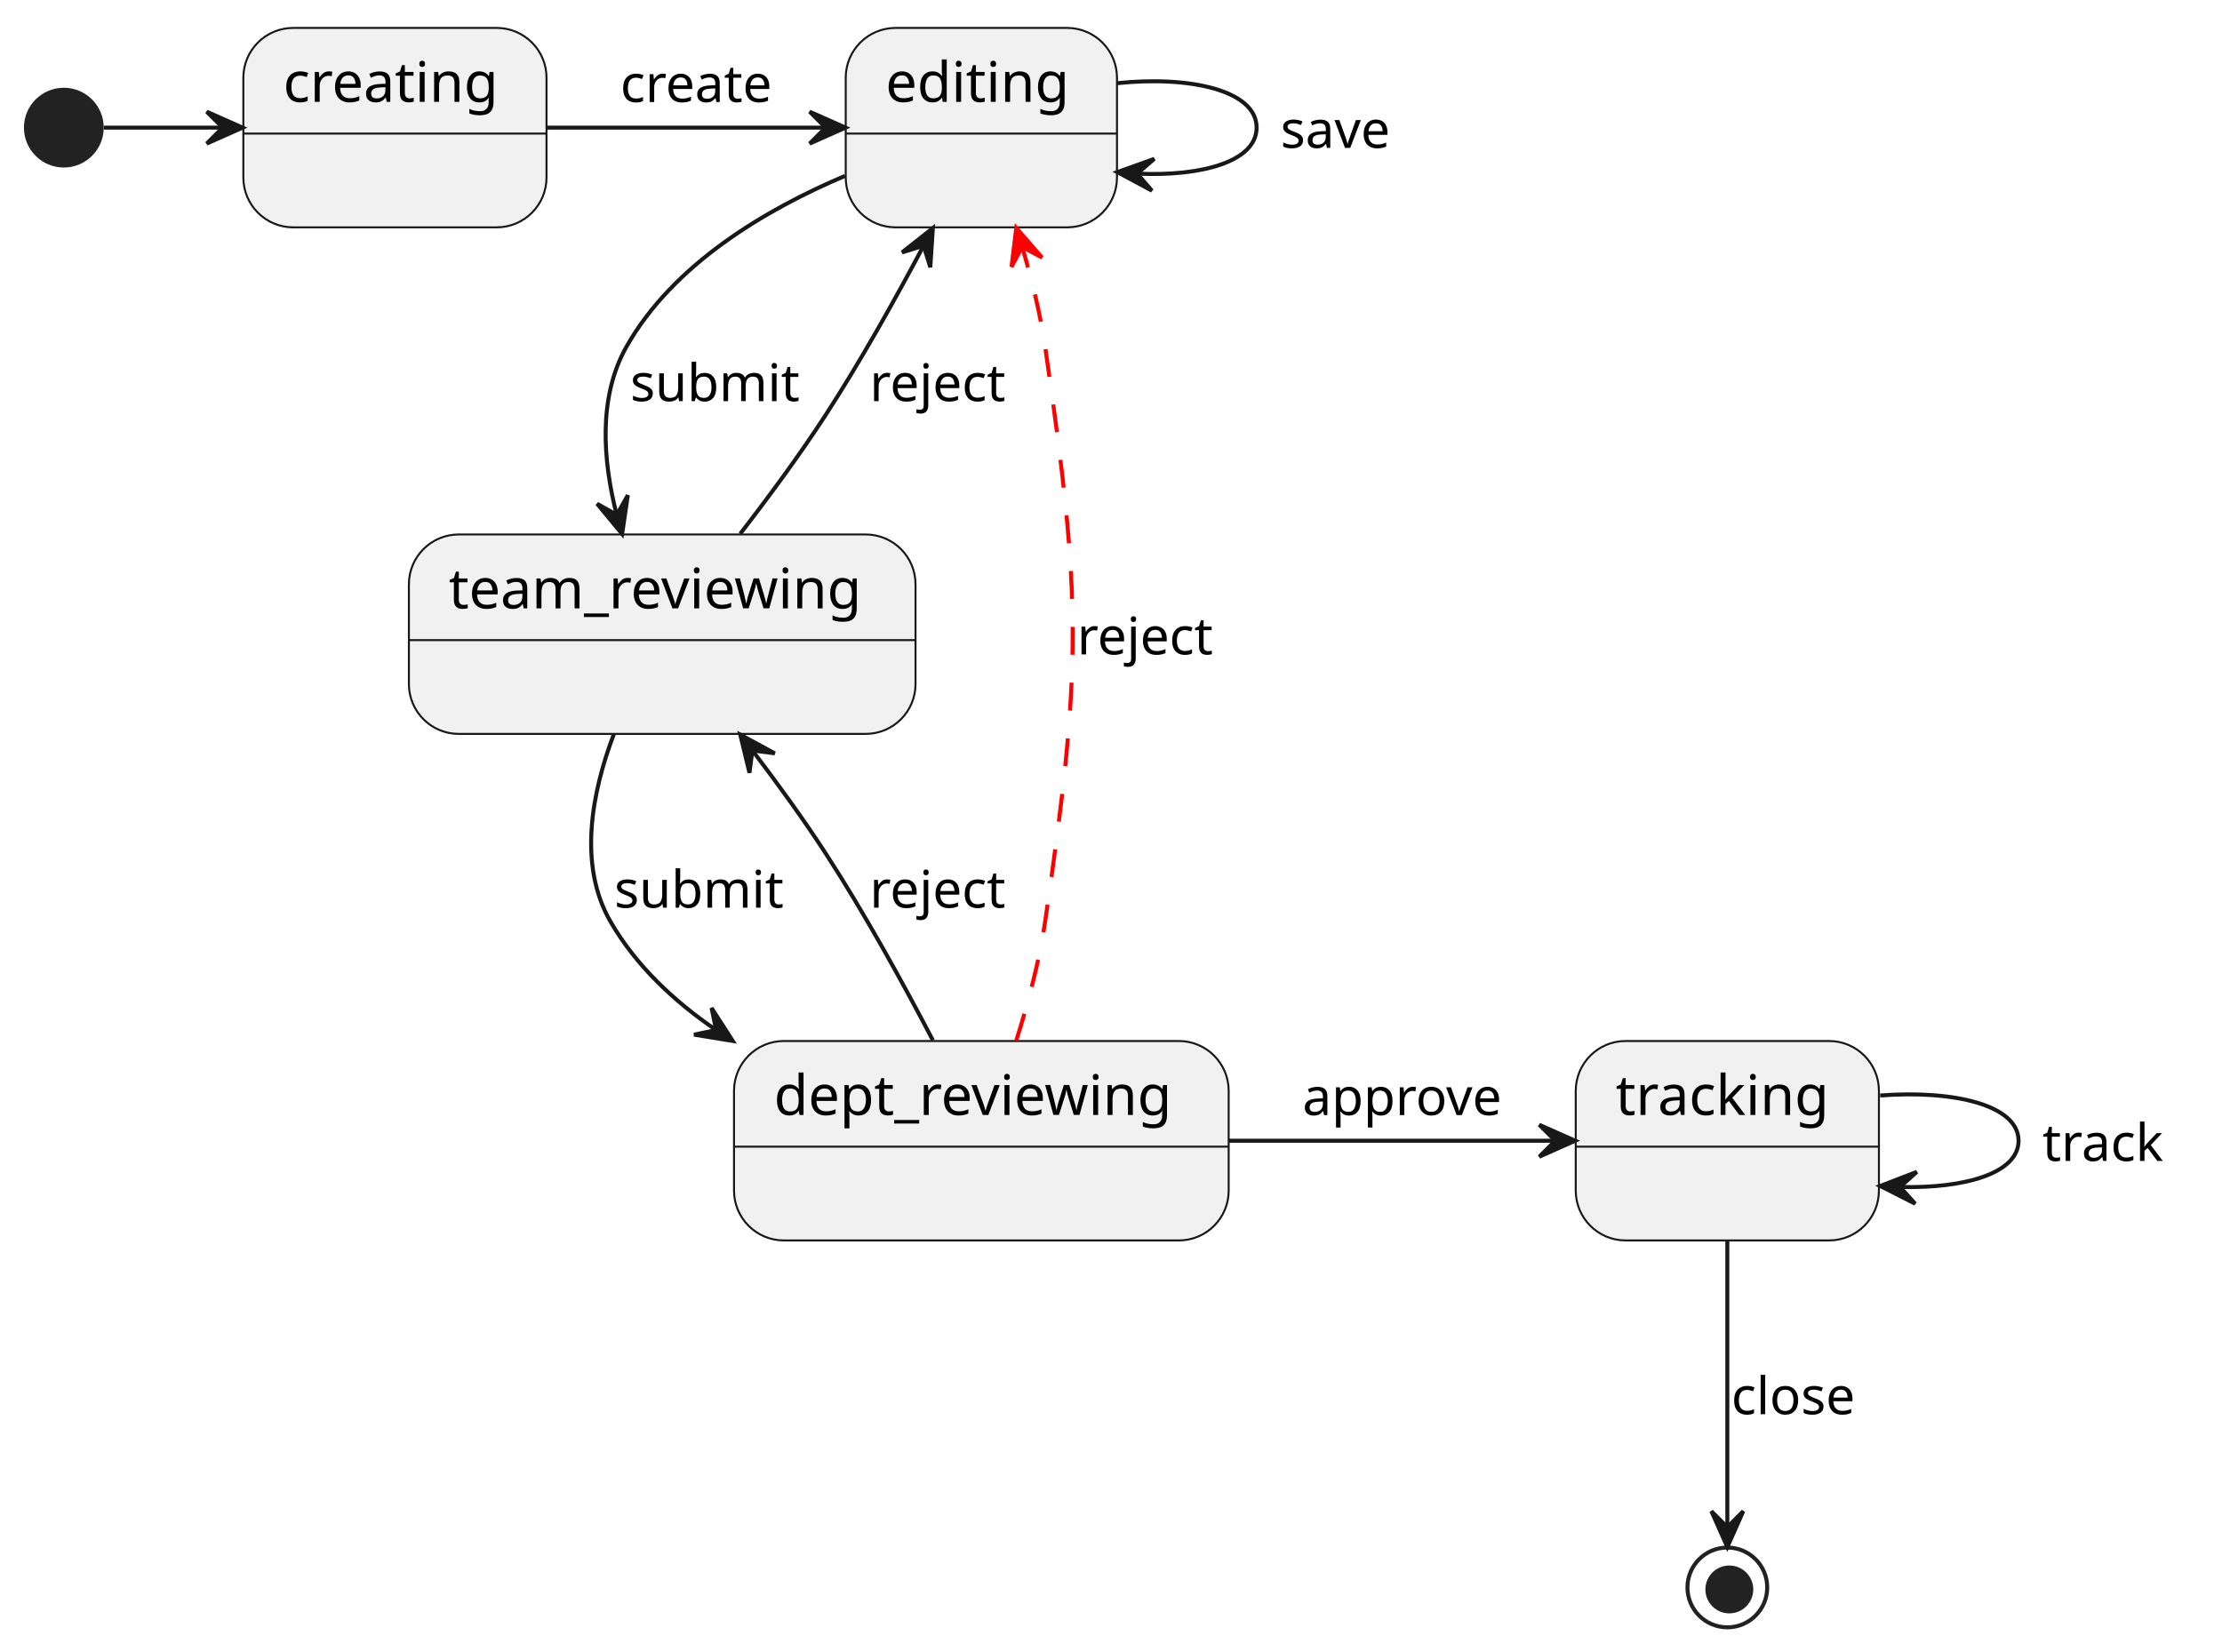
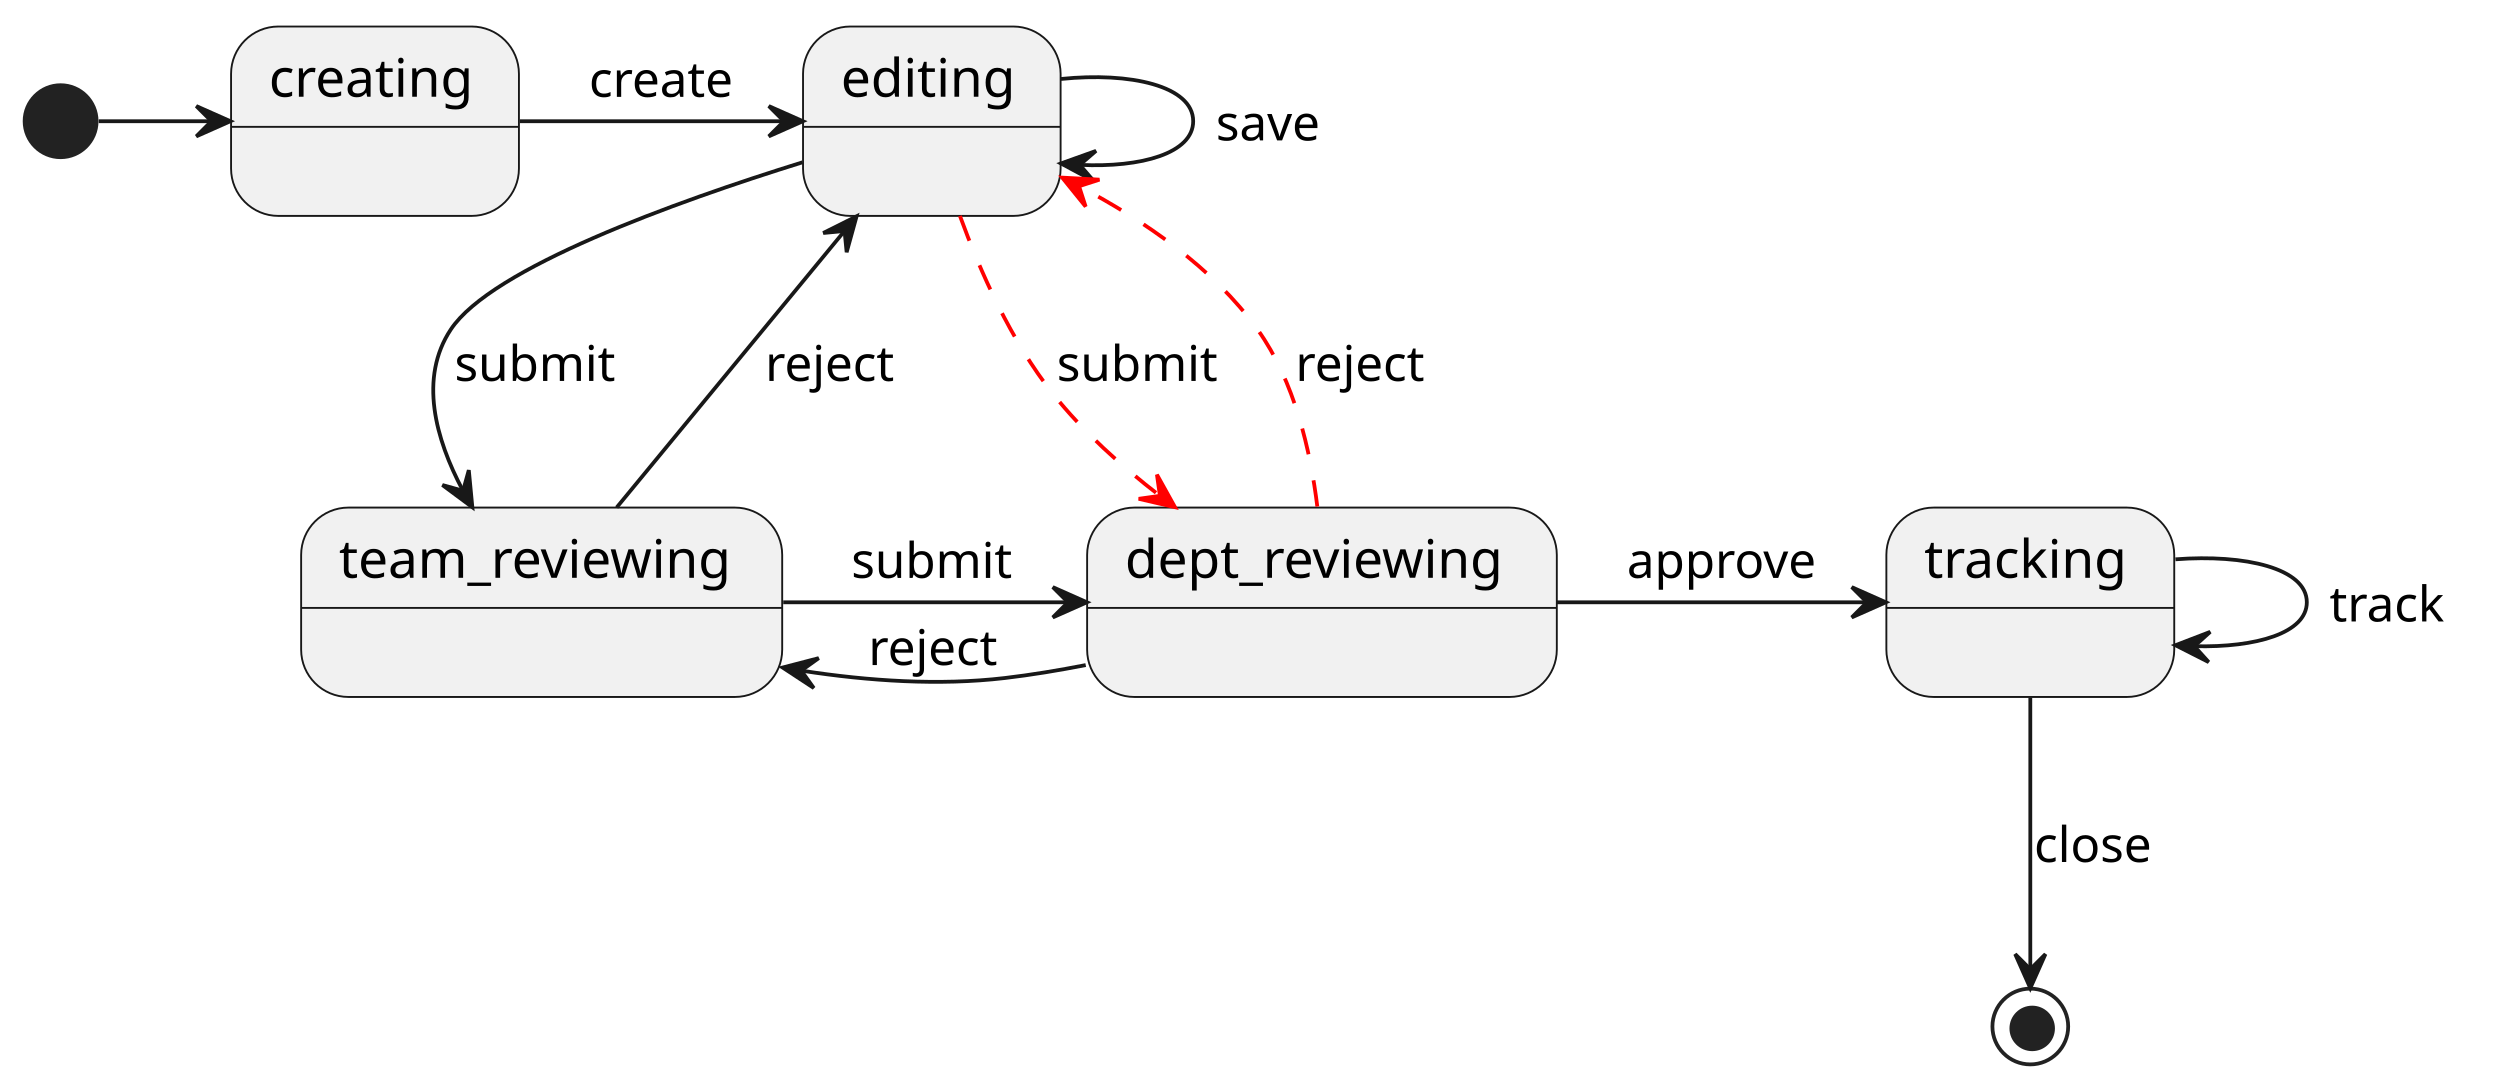
- <svg xmlns="http://www.w3.org/2000/svg" contentStyleType="text/css" height="414px" preserveAspectRatio="none" style="width:557px;height:414px;background:#FFFFFF;" version="1.1" viewBox="0 0 557 414" width="557px" zoomAndPan="magnify">
+ <svg xmlns="http://www.w3.org/2000/svg" contentStyleType="text/css" height="287px" preserveAspectRatio="none" style="width:660px;height:287px;background:#FFFFFF;" version="1.1" viewBox="0 0 660 287" width="660px" zoomAndPan="magnify">
  <defs />
  <g>
    <ellipse cx="16" cy="32" fill="#222222" rx="10" ry="10" style="stroke:none;stroke-width:1.0;" />
    <g id="creating">
      <rect fill="#F1F1F1" height="50" rx="12.5" ry="12.5" style="stroke:#181818;stroke-width:0.5;" width="76" x="61" y="7" />
      <line style="stroke:#181818;stroke-width:0.5;" x1="61" x2="137" y1="33.488" y2="33.488" />
      <text fill="#000000" font-family="sans-serif" font-size="14" lengthAdjust="spacing" textLength="56" x="71" y="25.535">creating</text>
    </g>
    <g id="editing">
      <rect fill="#F1F1F1" height="50" rx="12.5" ry="12.5" style="stroke:#181818;stroke-width:0.5;" width="68" x="212" y="7" />
      <line style="stroke:#181818;stroke-width:0.5;" x1="212" x2="280" y1="33.488" y2="33.488" />
      <text fill="#000000" font-family="sans-serif" font-size="14" lengthAdjust="spacing" textLength="48" x="222" y="25.535">editing</text>
    </g>
    <g id="team_reviewing">
-       <rect fill="#F1F1F1" height="50" rx="12.5" ry="12.5" style="stroke:#181818;stroke-width:0.5;" width="127" x="102.5" y="134" />
-       <line style="stroke:#181818;stroke-width:0.5;" x1="102.5" x2="229.5" y1="160.488" y2="160.488" />
-       <text fill="#000000" font-family="sans-serif" font-size="14" lengthAdjust="spacing" textLength="107" x="112.5" y="152.535">team_reviewing</text>
+       <rect fill="#F1F1F1" height="50" rx="12.5" ry="12.5" style="stroke:#181818;stroke-width:0.5;" width="127" x="79.5" y="134" />
+       <line style="stroke:#181818;stroke-width:0.5;" x1="79.5" x2="206.5" y1="160.488" y2="160.488" />
+       <text fill="#000000" font-family="sans-serif" font-size="14" lengthAdjust="spacing" textLength="107" x="89.5" y="152.535">team_reviewing</text>
    </g>
    <g id="dept_reviewing">
-       <rect fill="#F1F1F1" height="50" rx="12.5" ry="12.5" style="stroke:#181818;stroke-width:0.5;" width="124" x="184" y="261" />
-       <line style="stroke:#181818;stroke-width:0.5;" x1="184" x2="308" y1="287.488" y2="287.488" />
-       <text fill="#000000" font-family="sans-serif" font-size="14" lengthAdjust="spacing" textLength="104" x="194" y="279.535">dept_reviewing</text>
+       <rect fill="#F1F1F1" height="50" rx="12.5" ry="12.5" style="stroke:#181818;stroke-width:0.5;" width="124" x="287" y="134" />
+       <line style="stroke:#181818;stroke-width:0.5;" x1="287" x2="411" y1="160.488" y2="160.488" />
+       <text fill="#000000" font-family="sans-serif" font-size="14" lengthAdjust="spacing" textLength="104" x="297" y="152.535">dept_reviewing</text>
    </g>
    <g id="tracking">
-       <rect fill="#F1F1F1" height="50" rx="12.5" ry="12.5" style="stroke:#181818;stroke-width:0.5;" width="76" x="395" y="261" />
-       <line style="stroke:#181818;stroke-width:0.5;" x1="395" x2="471" y1="287.488" y2="287.488" />
-       <text fill="#000000" font-family="sans-serif" font-size="14" lengthAdjust="spacing" textLength="56" x="405" y="279.535">tracking</text>
+       <rect fill="#F1F1F1" height="50" rx="12.5" ry="12.5" style="stroke:#181818;stroke-width:0.5;" width="76" x="498" y="134" />
+       <line style="stroke:#181818;stroke-width:0.5;" x1="498" x2="574" y1="160.488" y2="160.488" />
+       <text fill="#000000" font-family="sans-serif" font-size="14" lengthAdjust="spacing" textLength="56" x="508" y="152.535">tracking</text>
    </g>
-     <ellipse cx="433" cy="398" fill="none" rx="10" ry="10" style="stroke:#222222;stroke-width:1.0;" />
-     <ellipse cx="433.5" cy="398.5" fill="#222222" rx="6" ry="6" style="stroke:none;stroke-width:1.0;" />
+     <ellipse cx="536" cy="271" fill="none" rx="10" ry="10" style="stroke:#222222;stroke-width:1.0;" />
+     <ellipse cx="536.5" cy="271.5" fill="#222222" rx="6" ry="6" style="stroke:none;stroke-width:1.0;" />
    <g id="link_*start_creating">
      <path d="M26.05,32 C35.92,32 45.79,32 55.66,32 " fill="none" id="*start-to-creating" style="stroke:#181818;stroke-width:1.0;" />
      <polygon fill="#181818" points="60.82,32,51.82,28,55.82,32,51.82,36,60.82,32" style="stroke:#181818;stroke-width:1.0;" />
    </g>
    <g id="link_creating_editing">
      <path d="M137.24,32 C158.66,32 185.32,32 206.88,32 " fill="none" id="creating-to-editing" style="stroke:#181818;stroke-width:1.0;" />
      <polygon fill="#181818" points="211.96,32,202.96,28,206.96,32,202.96,36,211.96,32" style="stroke:#181818;stroke-width:1.0;" />
      <text fill="#000000" font-family="sans-serif" font-size="13" lengthAdjust="spacing" textLength="38" x="155.5" y="25.568">create</text>
    </g>
    <g id="link_editing_editing">
      <path d="M280.08,20.85 C298.35,18.96 315,22.68 315,32 C315,40.45 301.33,44.29 285.17,43.53 " fill="none" id="editing-to-editing" style="stroke:#181818;stroke-width:1.0;" />
      <polygon fill="#181818" points="280.08,43.15,288.758,47.808,285.066,43.522,289.352,39.83,280.08,43.15" style="stroke:#181818;stroke-width:1.0;" />
      <text fill="#000000" font-family="sans-serif" font-size="13" lengthAdjust="spacing" textLength="28" x="321" y="37.068">save</text>
    </g>
    <g id="link_editing_team_reviewing">
-       <path d="M211.82,44.1 C192,52.5 168.7,66.21 157,87 C149.89,99.63 151.13,115.5 154.58,129.03 " fill="none" id="editing-to-team_reviewing" style="stroke:#181818;stroke-width:1.0;" />
-       <polygon fill="#181818" points="155.95,133.89,157.385,124.146,154.607,129.074,149.679,126.296,155.95,133.89" style="stroke:#181818;stroke-width:1.0;" />
-       <text fill="#000000" font-family="sans-serif" font-size="13" lengthAdjust="spacing" textLength="44" x="158" y="100.568">submit</text>
+       <path d="M211.85,42.85 C178.02,53.38 129.74,70.76 119,87 C110.55,99.77 114.94,115.81 122.16,129.41 " fill="none" id="editing-to-team_reviewing" style="stroke:#181818;stroke-width:1.0;" />
+       <polygon fill="#181818" points="124.7,133.92,123.763,124.116,122.244,129.565,116.795,128.046,124.7,133.92" style="stroke:#181818;stroke-width:1.0;" />
+       <text fill="#000000" font-family="sans-serif" font-size="13" lengthAdjust="spacing" textLength="44" x="120" y="100.568">submit</text>
    </g>
-     <g id="link_team_reviewing_editing">
-       <path d="M185.56,133.82 C192.62,124.69 200.46,114.07 207,104 C215.73,90.55 224.42,75 231.37,61.89 " fill="none" id="team_reviewing-to-editing" style="stroke:#181818;stroke-width:1.0;" />
-       <polygon fill="#181818" points="233.85,57.18,226.121,63.284,231.523,61.605,233.202,67.007,233.85,57.18" style="stroke:#181818;stroke-width:1.0;" />
-       <text fill="#000000" font-family="sans-serif" font-size="13" lengthAdjust="spacing" textLength="35" x="218" y="100.568">reject</text>
+     <g id="link_editing_team_reviewing">
+       <path d="M222.85,61.1 C204.78,83.02 179.95,113.16 162.8,133.97 " fill="none" id="editing-backto-team_reviewing" style="stroke:#181818;stroke-width:1.0;" />
+       <polygon fill="#181818" points="226.14,57.1,217.334,61.511,222.964,60.962,223.514,66.592,226.14,57.1" style="stroke:#181818;stroke-width:1.0;" />
+       <text fill="#000000" font-family="sans-serif" font-size="13" lengthAdjust="spacing" textLength="35" x="202" y="100.568">reject</text>
    </g>
    <g id="link_team_reviewing_dept_reviewing">
-       <path d="M153.87,184.08 C148.41,198.51 144.81,216.77 153,231 C159.33,242 168.86,250.96 179.44,258.2 " fill="none" id="team_reviewing-to-dept_reviewing" style="stroke:#181818;stroke-width:1.0;" />
-       <polygon fill="#181818" points="183.7,260.99,178.365,252.712,179.518,258.25,173.98,259.403,183.7,260.99" style="stroke:#181818;stroke-width:1.0;" />
-       <text fill="#000000" font-family="sans-serif" font-size="13" lengthAdjust="spacing" textLength="44" x="154" y="227.568">submit</text>
+       <path d="M206.77,159 C230.6,159 257.72,159 281.84,159 " fill="none" id="team_reviewing-to-dept_reviewing" style="stroke:#181818;stroke-width:1.0;" />
+       <polygon fill="#181818" points="286.94,159,277.94,155,281.94,159,277.94,163,286.94,159" style="stroke:#181818;stroke-width:1.0;" />
+       <text fill="#000000" font-family="sans-serif" font-size="13" lengthAdjust="spacing" textLength="44" x="224.75" y="152.568">submit</text>
    </g>
    <g id="link_dept_reviewing_team_reviewing">
-       <path d="M233.85,260.82 C226.55,246.85 216.8,229.1 207,214 C201.48,205.5 195.04,196.62 188.92,188.56 " fill="none" id="dept_reviewing-to-team_reviewing" style="stroke:#181818;stroke-width:1.0;" />
-       <polygon fill="#181818" points="185.56,184.18,187.875,193.753,188.608,188.144,194.217,188.876,185.56,184.18" style="stroke:#181818;stroke-width:1.0;" />
-       <text fill="#000000" font-family="sans-serif" font-size="13" lengthAdjust="spacing" textLength="35" x="218" y="227.568">reject</text>
+       <path d="M286.63,175.58 C279.47,176.98 272.23,178.18 265.25,179 C247.93,181.04 229.31,179.78 211.95,177.11 " fill="none" id="dept_reviewing-to-team_reviewing" style="stroke:#181818;stroke-width:1.0;" />
+       <polygon fill="#181818" points="206.61,176.23,214.84,181.64,211.543,177.043,216.141,173.746,206.61,176.23" style="stroke:#181818;stroke-width:1.0;" />
+       <text fill="#000000" font-family="sans-serif" font-size="13" lengthAdjust="spacing" textLength="35" x="229.25" y="175.568">reject</text>
    </g>
    <g id="link_dept_reviewing_tracking">
-       <path d="M308.01,286 C334.81,286 365.52,286 389.79,286 " fill="none" id="dept_reviewing-to-tracking" style="stroke:#181818;stroke-width:1.0;" />
-       <polygon fill="#181818" points="394.86,286,385.86,282,389.86,286,385.86,290,394.86,286" style="stroke:#181818;stroke-width:1.0;" />
-       <text fill="#000000" font-family="sans-serif" font-size="13" lengthAdjust="spacing" textLength="50" x="326.5" y="279.568">approve</text>
+       <path d="M411.01,159 C437.81,159 468.52,159 492.79,159 " fill="none" id="dept_reviewing-to-tracking" style="stroke:#181818;stroke-width:1.0;" />
+       <polygon fill="#181818" points="497.86,159,488.86,155,492.86,159,488.86,163,497.86,159" style="stroke:#181818;stroke-width:1.0;" />
+       <text fill="#000000" font-family="sans-serif" font-size="13" lengthAdjust="spacing" textLength="50" x="429.5" y="152.568">approve</text>
    </g>
    <g id="link_dept_reviewing_editing">
-       <path d="M254.76,260.87 C257.68,251.66 260.55,240.97 262,231 C271.19,167.66 271.19,150.34 262,87 C260.8,78.75 258.63,70 256.26,62 " fill="none" id="dept_reviewing-to-editing" style="stroke:#FF0000;stroke-width:1.0;stroke-dasharray:7.0,7.0;" />
-       <polygon fill="#FF0000" points="254.76,57.13,253.563,66.906,256.22,61.912,261.214,64.569,254.76,57.13" style="stroke:#FF0000;stroke-width:1.0;" />
-       <text fill="#000000" font-family="sans-serif" font-size="13" lengthAdjust="spacing" textLength="35" x="270" y="164.068">reject</text>
+       <path d="M347.77,133.73 C345.97,119.04 341.76,100.59 332,87 C320.25,70.64 301.86,58.12 285.1,49.28 " fill="none" id="dept_reviewing-to-editing" style="stroke:#FF0000;stroke-width:1.0;stroke-dasharray:7.0,7.0;" />
+       <polygon fill="#FF0000" points="280.42,46.89,286.613,54.548,284.872,49.166,290.254,47.425,280.42,46.89" style="stroke:#FF0000;stroke-width:1.0;" />
+       <text fill="#000000" font-family="sans-serif" font-size="13" lengthAdjust="spacing" textLength="35" x="342" y="100.568">reject</text>
+     </g>
+     <g id="link_editing_dept_reviewing">
+       <path d="M253.43,57.01 C258.73,71.59 266.89,90.03 278,104 C285.92,113.95 296.06,123.07 306.18,130.87 " fill="none" id="editing-to-dept_reviewing" style="stroke:#FF0000;stroke-width:1.0;stroke-dasharray:7.0,7.0;" />
+       <polygon fill="#FF0000" points="310.21,133.91,305.43,125.299,306.217,130.901,300.615,131.688,310.21,133.91" style="stroke:#FF0000;stroke-width:1.0;" />
+       <text fill="#000000" font-family="sans-serif" font-size="13" lengthAdjust="spacing" textLength="44" x="279" y="100.568">submit</text>
    </g>
    <g id="link_tracking_tracking">
-       <path d="M471.31,274.66 C489.73,273.26 506,277.04 506,286 C506,294.12 492.64,297.99 476.42,297.6 " fill="none" id="tracking-to-tracking" style="stroke:#181818;stroke-width:1.0;" />
-       <polygon fill="#181818" points="471.31,297.34,480.093,301.797,476.303,297.597,480.504,293.808,471.31,297.34" style="stroke:#181818;stroke-width:1.0;" />
-       <text fill="#000000" font-family="sans-serif" font-size="13" lengthAdjust="spacing" textLength="32" x="512" y="291.068">track</text>
+       <path d="M574.31,147.66 C592.73,146.26 609,150.04 609,159 C609,167.12 595.64,170.99 579.42,170.6 " fill="none" id="tracking-to-tracking" style="stroke:#181818;stroke-width:1.0;" />
+       <polygon fill="#181818" points="574.31,170.34,583.093,174.797,579.303,170.597,583.504,166.808,574.31,170.34" style="stroke:#181818;stroke-width:1.0;" />
+       <text fill="#000000" font-family="sans-serif" font-size="13" lengthAdjust="spacing" textLength="32" x="615" y="164.068">track</text>
    </g>
    <g id="link_tracking_*end">
-       <path d="M433,311.14 C433,333.03 433,364.57 433,382.71 " fill="none" id="tracking-to-*end" style="stroke:#181818;stroke-width:1.0;" />
-       <polygon fill="#181818" points="433,387.88,437,378.88,433,382.88,429,378.88,433,387.88" style="stroke:#181818;stroke-width:1.0;" />
-       <text fill="#000000" font-family="sans-serif" font-size="13" lengthAdjust="spacing" textLength="33" x="434" y="354.568">close</text>
+       <path d="M536,184.14 C536,206.03 536,237.57 536,255.71 " fill="none" id="tracking-to-*end" style="stroke:#181818;stroke-width:1.0;" />
+       <polygon fill="#181818" points="536,260.88,540,251.88,536,255.88,532,251.88,536,260.88" style="stroke:#181818;stroke-width:1.0;" />
+       <text fill="#000000" font-family="sans-serif" font-size="13" lengthAdjust="spacing" textLength="33" x="537" y="227.568">close</text>
    </g>
  </g>
</svg>
